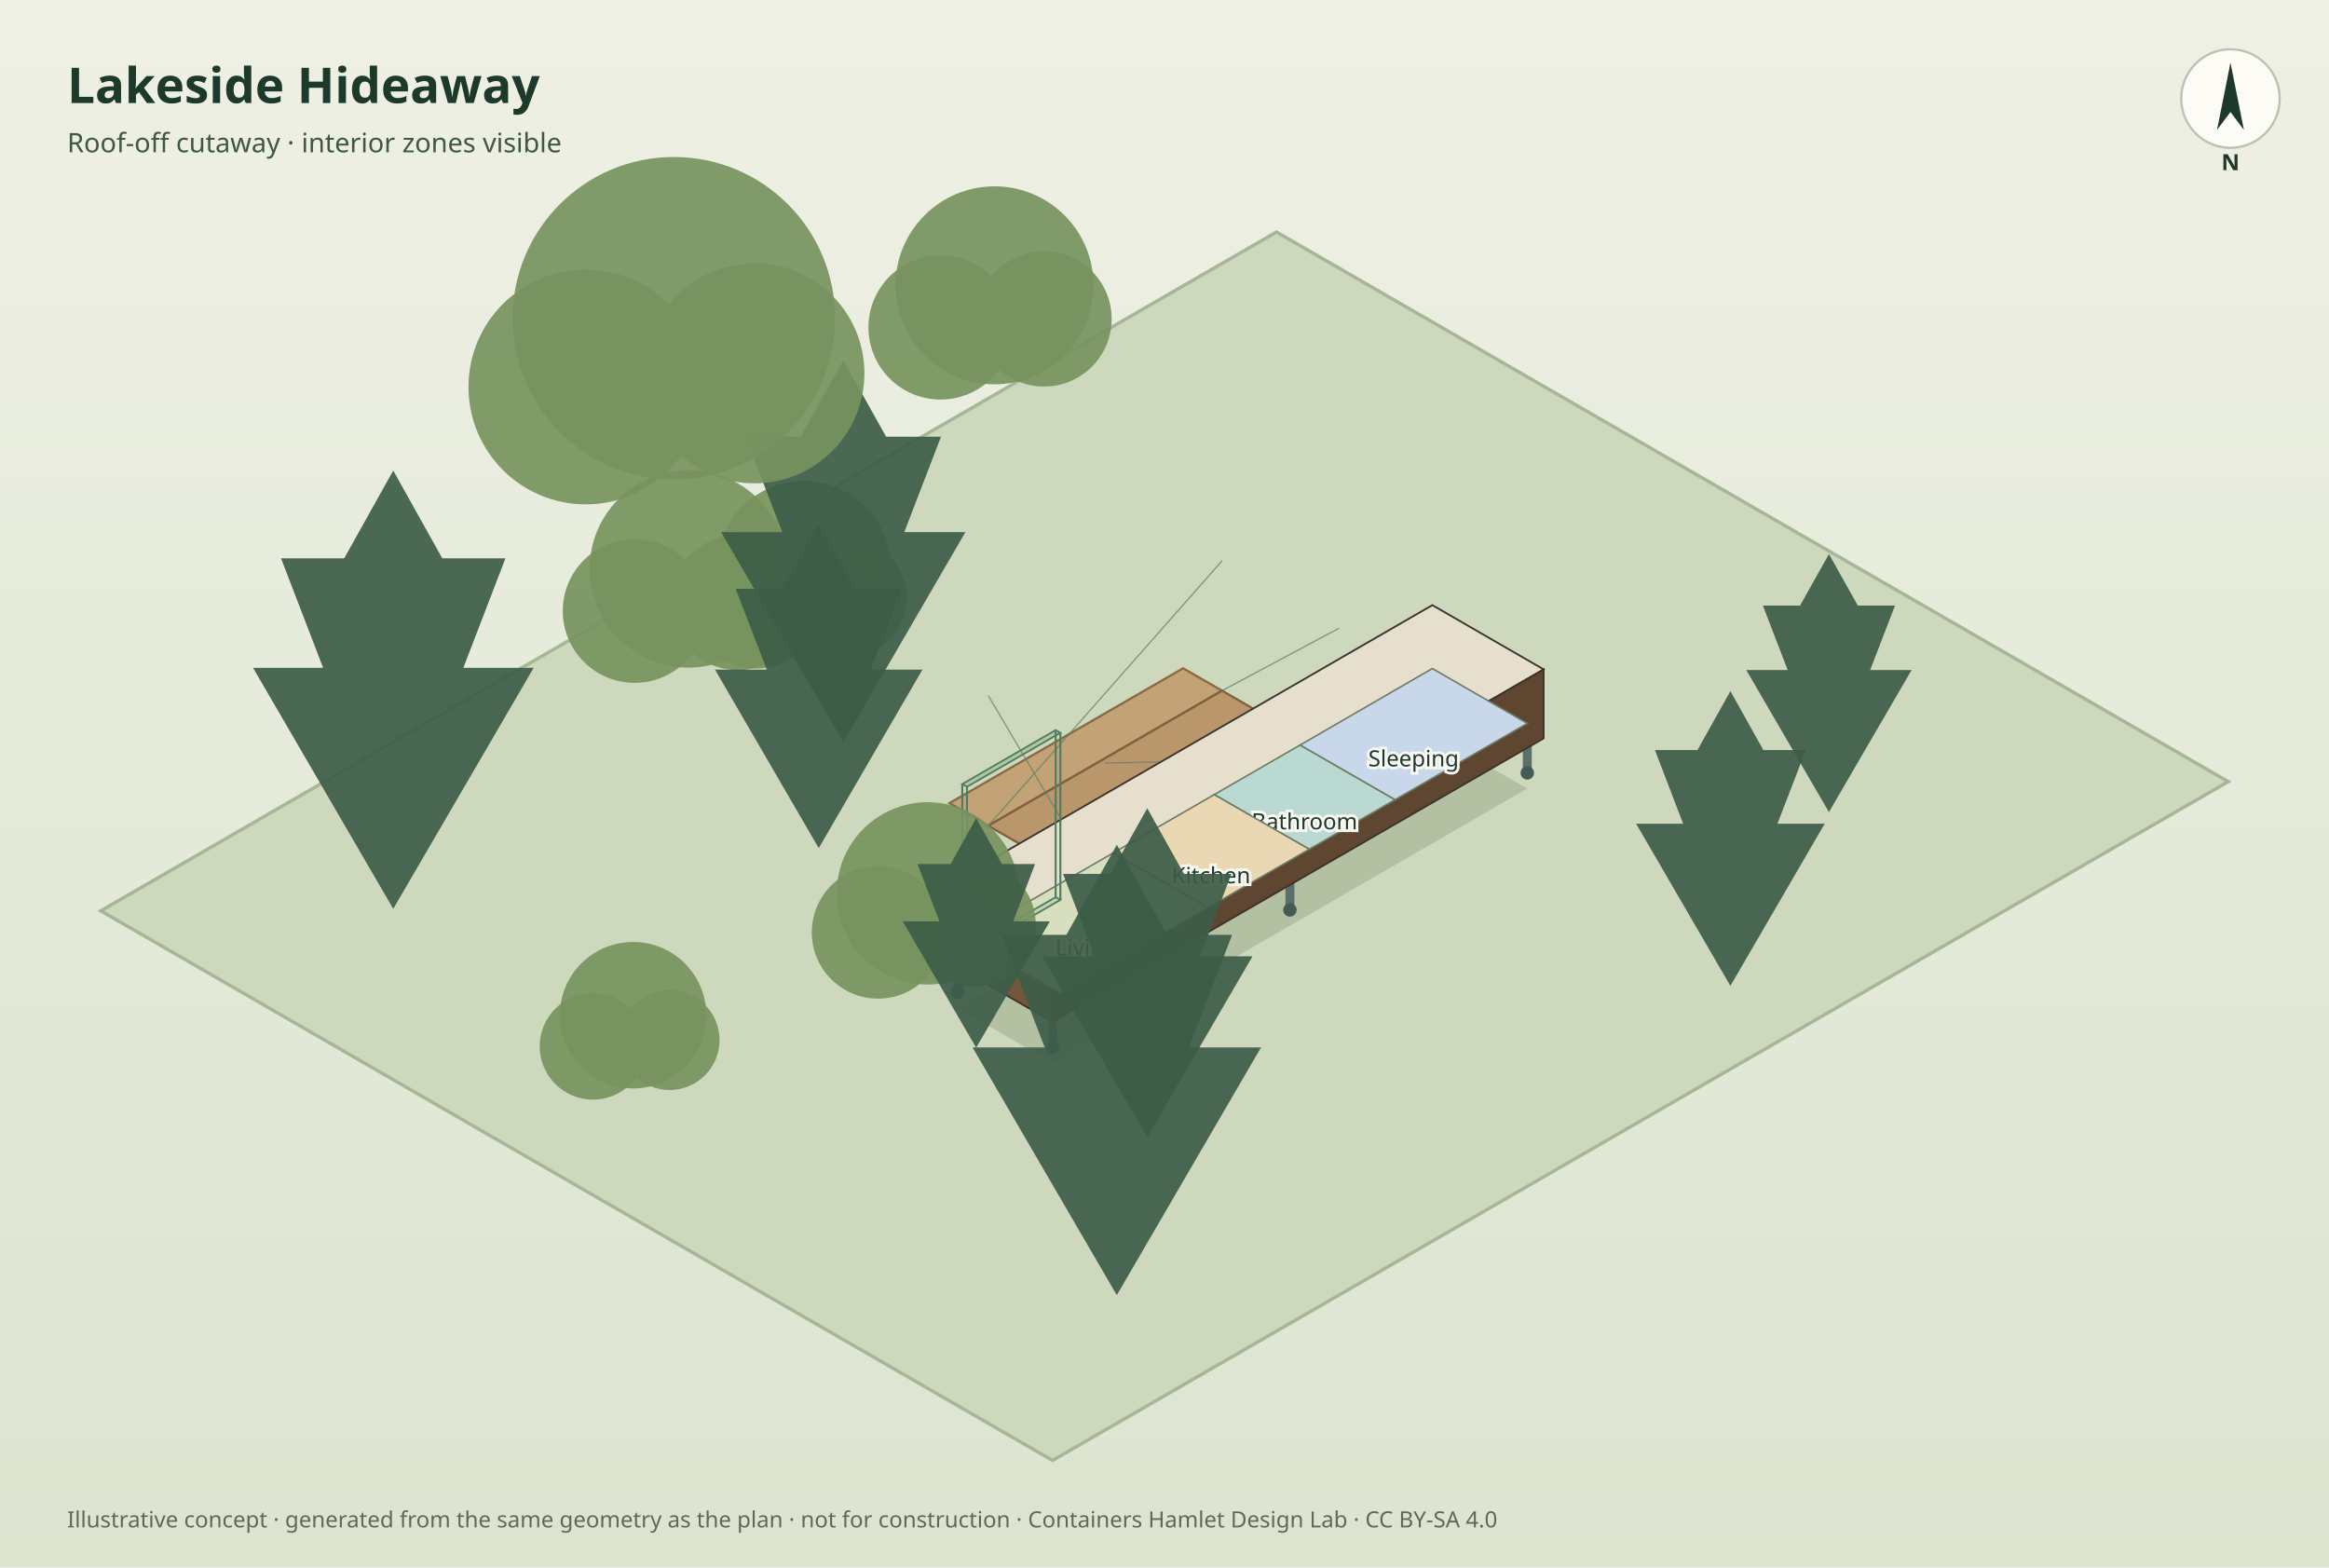
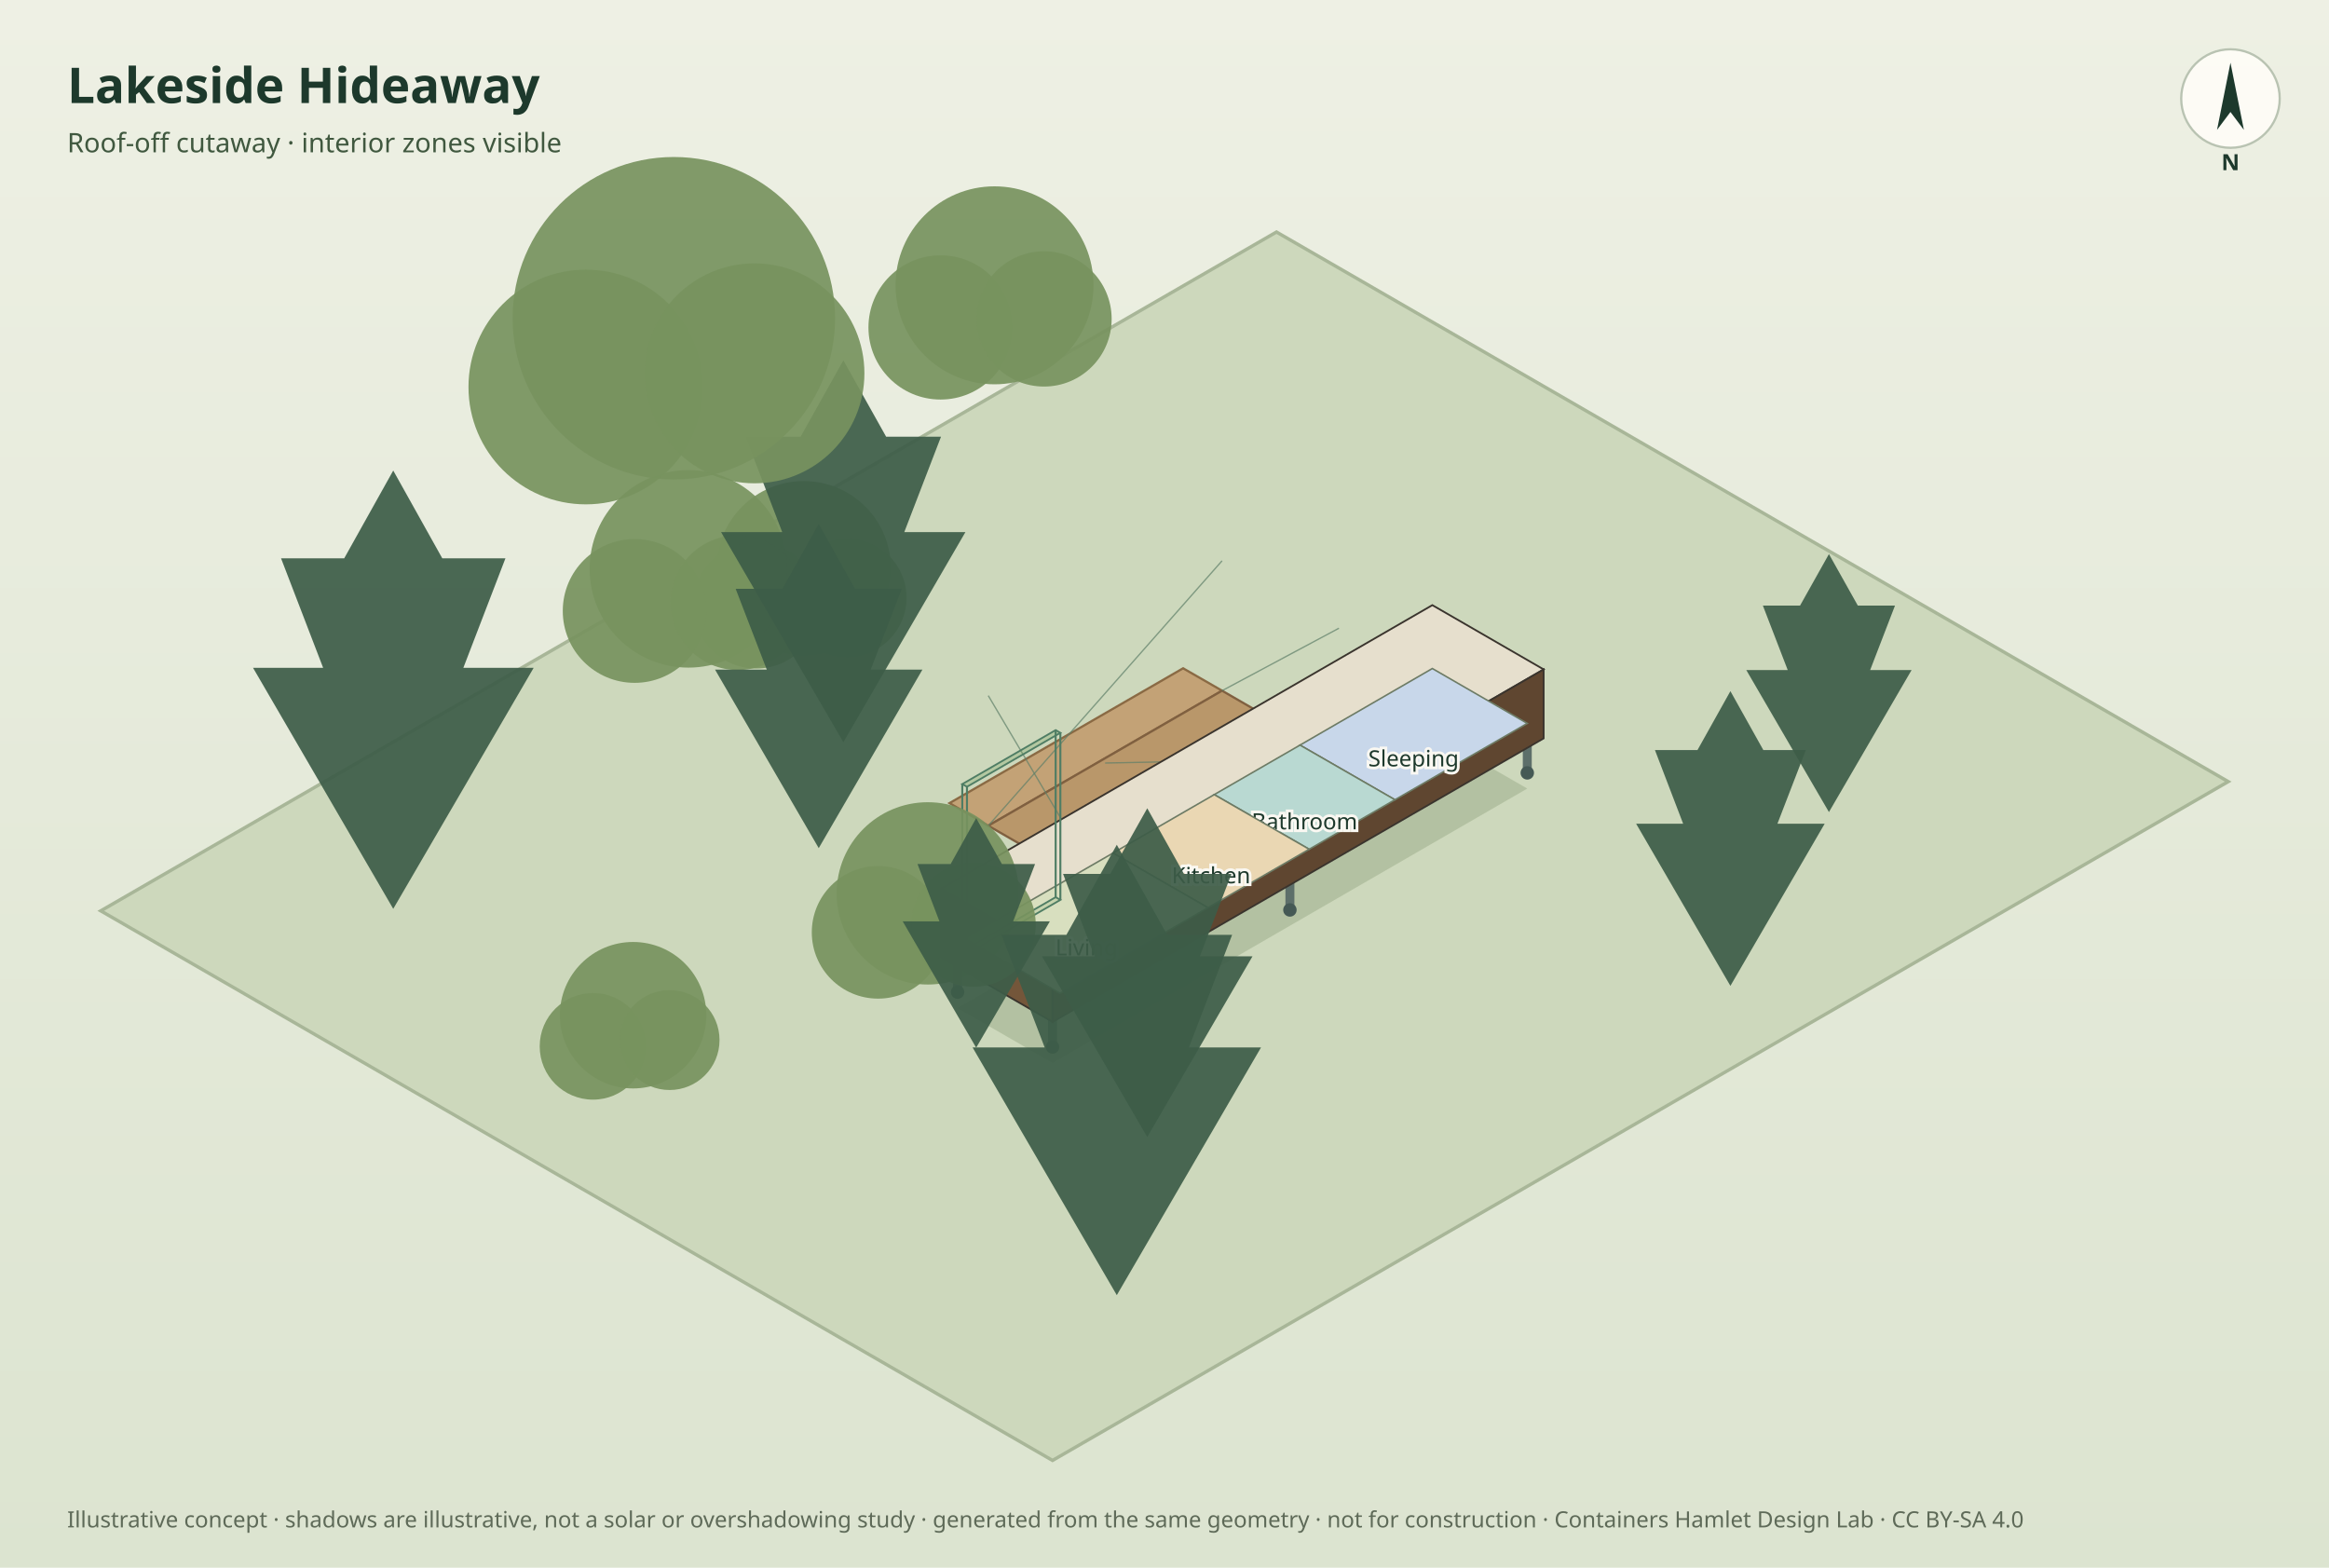
<svg xmlns="http://www.w3.org/2000/svg" viewBox="0 0 1040 700" role="img" aria-labelledby="concept-lakeside-hideaway-cutaway-t concept-lakeside-hideaway-cutaway-d" data-plan-scale="20.1" data-plan-width="1040">
  <defs>
    <linearGradient id="concept-lakeside-hideaway-cutaway-sky" x1="0" y1="0" x2="0" y2="1">
      <stop offset="0" stop-color="#eef0e4" />
      <stop offset="1" stop-color="#dce4d0" />
    </linearGradient>
  </defs>
  <rect width="1040" height="700" fill="url(#concept-lakeside-hideaway-cutaway-sky)" />
  <path d="M570 103.6L995 349L470 652.1L45 406.7Z" fill="#cdd8bc" stroke="#a8b698" stroke-width="1.5" />
  <g fill="#78935f" fill-opacity="0.92">
    <circle cx="358.9" cy="253.7" r="38.9" />
    <circle cx="337.7" cy="270.2" r="28.3" />
    <circle cx="378.3" cy="266.9" r="26.5" />
  </g>
  <g fill="#78935f" fill-opacity="0.92">
    <circle cx="307.4" cy="254" r="44.1" />
    <circle cx="283.4" cy="272.8" r="32.1" />
    <circle cx="329.5" cy="269.1" r="30.1" />
  </g>
  <g fill="#3d5d48" fill-opacity="0.92">
    <path d="M376.6 331.4L431.1 237.6L403.8 237.6L420.2 195L395.7 195L376.6 160.9L357.5 195L332.9 195L349.3 237.6L322 237.6Z" />
  </g>
  <g fill="#3d5d48" fill-opacity="0.92">
    <path d="M816.7 362.6L853.6 299.2L835.1 299.2L846.2 270.4L829.6 270.4L816.7 247.4L803.8 270.4L787.2 270.4L798.3 299.2L779.8 299.2Z" />
  </g>
  <g fill="#78935f" fill-opacity="0.92">
    <circle cx="300.9" cy="142.1" r="72" />
    <circle cx="261.6" cy="172.8" r="52.4" />
    <circle cx="336.9" cy="166.7" r="49.1" />
  </g>
  <g fill="#78935f" fill-opacity="0.92">
    <circle cx="444.1" cy="127.4" r="44.2" />
    <circle cx="420" cy="146.2" r="32.2" />
    <circle cx="466.2" cy="142.4" r="30.2" />
  </g>
  <path d="M545.7 308.4 441.3 368.7 424 358.6 528.3 298.4Z" fill="#c3a276" stroke="#8a6a44" stroke-width="1" />
  <path d="M597.9 338.6 493.5 398.8 441.3 368.7 545.7 308.4Z" fill="#b9976a" stroke="#806040" stroke-width="1" />
  <path d="M597.9 338.6L493.5 340.7" stroke="#5e8069" stroke-width="0.6" stroke-opacity="0.7" />
  <path d="M493.5 398.8L441.3 310.6" stroke="#5e8069" stroke-width="0.6" stroke-opacity="0.7" />
  <path d="M441.3 368.7L545.7 250.4" stroke="#5e8069" stroke-width="0.6" stroke-opacity="0.7" />
  <path d="M545.7 308.4L597.9 280.5" stroke="#5e8069" stroke-width="0.6" stroke-opacity="0.7" />
  <path d="M682 352.1 470 474.6 427.6 450.1 639.6 327.7Z" fill="#9eae8d" fill-opacity="0.55" />
  <line x1="682" y1="345.1" x2="682" y2="329.7" stroke="#5d6f6a" stroke-width="4" />
  <circle cx="682" cy="345.1" r="3" fill="#455955" />
  <line x1="470" y1="467.5" x2="470" y2="452.1" stroke="#5d6f6a" stroke-width="4" />
  <circle cx="470" cy="467.5" r="3" fill="#455955" />
  <line x1="427.6" y1="443" x2="427.6" y2="427.6" stroke="#5d6f6a" stroke-width="4" />
  <circle cx="427.6" cy="443" r="3" fill="#455955" />
  <line x1="639.6" y1="320.6" x2="639.6" y2="305.2" stroke="#5d6f6a" stroke-width="4" />
  <circle cx="639.6" cy="320.6" r="3" fill="#455955" />
  <line x1="576" y1="406.3" x2="576" y2="390.9" stroke="#5d6f6a" stroke-width="4" />
  <circle cx="576" cy="406.3" r="3" fill="#455955" />
  <line x1="533.6" y1="381.8" x2="533.6" y2="366.4" stroke="#5d6f6a" stroke-width="4" />
  <circle cx="533.6" cy="381.8" r="3" fill="#455955" />
  <path d="M689.3 298.9 470 425.5 420.3 396.8 639.6 270.2Z" fill="#e6dfcd" stroke="#3a342d" stroke-width="0.8" />
  <path d="M689.3 329.7 470 456.3 470 425.5 689.3 298.9Z" fill="#5f4630" stroke="#3a342d" stroke-width="0.8" />
  <path d="M470 456.3 420.3 427.6 420.3 396.8 470 425.5Z" fill="#74563a" stroke="#3a342d" stroke-width="0.8" />
  <path d="M682 323 622.9 357.1 580.5 332.7 639.6 298.5Z" fill="#c8d7ea" stroke="#6d7b65" stroke-width="0.7" />
  <text x="631.2" y="342.2" font-family="system-ui, sans-serif" font-size="10" text-anchor="middle" fill="#1d392c" stroke="#faf8f2" stroke-width="2.5" paint-order="stroke">Sleeping</text>
  <path d="M622.9 357.1 584.6 379.2 542.2 354.8 580.5 332.7Z" fill="#b9d9d2" stroke="#6d7b65" stroke-width="0.7" />
  <text x="582.5" y="370.3" font-family="system-ui, sans-serif" font-size="10" text-anchor="middle" fill="#1d392c" stroke="#faf8f2" stroke-width="2.5" paint-order="stroke">Bathroom</text>
  <path d="M584.6 379.2 539.4 405.3 497 380.9 542.2 354.8Z" fill="#ead7b3" stroke="#6d7b65" stroke-width="0.7" />
  <text x="540.8" y="394.4" font-family="system-ui, sans-serif" font-size="10" text-anchor="middle" fill="#1d392c" stroke="#faf8f2" stroke-width="2.5" paint-order="stroke">Kitchen</text>
  <path d="M539.4 405.3 473.3 443.5 430.9 419 497 380.9Z" fill="#d8dfbf" stroke="#6d7b65" stroke-width="0.7" />
  <text x="485.2" y="426.6" font-family="system-ui, sans-serif" font-size="10" text-anchor="middle" fill="#1d392c" stroke="#faf8f2" stroke-width="2.5" paint-order="stroke">Living</text>
  <path d="M473.5 401.8 431.8 425.9 429.7 424.7 471.4 400.6Z" fill="#9ab886" fill-opacity="0.3" stroke="#4f7d64" stroke-width="0.8" />
  <path d="M473.5 327.2 431.8 351.3 429.7 350.1 471.4 326Z" fill="#6f9d5b" fill-opacity="0.28" stroke="#4f7d64" stroke-width="0.8" />
  <path d="M473.5 401.8L473.5 327.2" stroke="#4f7d64" stroke-width="0.9" />
  <path d="M431.8 425.9L431.8 351.3" stroke="#4f7d64" stroke-width="0.9" />
  <path d="M429.7 424.7L429.7 350.1" stroke="#4f7d64" stroke-width="0.9" />
  <path d="M471.4 400.6L471.4 326" stroke="#4f7d64" stroke-width="0.9" />
  <g fill="#78935f" fill-opacity="0.92">
    <circle cx="282.7" cy="453.3" r="32.7" />
    <circle cx="264.8" cy="467.2" r="23.8" />
    <circle cx="299" cy="464.4" r="22.3" />
  </g>
  <g fill="#78935f" fill-opacity="0.92">
    <circle cx="414.3" cy="398.9" r="40.7" />
    <circle cx="392.1" cy="416.3" r="29.6" />
    <circle cx="434.7" cy="412.8" r="27.8" />
  </g>
  <g fill="#3d5d48" fill-opacity="0.92">
    <path d="M498.7 578.3L563.1 467.7L530.9 467.7L550.2 417.4L521.2 417.4L498.7 377.2L476.2 417.4L447.2 417.4L466.5 467.7L434.3 467.7Z" />
  </g>
  <g fill="#3d5d48" fill-opacity="0.92">
    <path d="M435.9 467.8L468.8 411.4L452.4 411.4L462.2 385.8L447.4 385.8L435.9 365.3L424.5 385.8L409.7 385.8L419.5 411.4L403.1 411.4Z" />
  </g>
  <g fill="#3d5d48" fill-opacity="0.92">
    <path d="M365.6 378.7L411.9 299L388.8 299L402.7 262.9L381.8 262.9L365.6 233.9L349.4 262.9L328.5 262.9L342.4 299L319.3 299Z" />
  </g>
  <g fill="#3d5d48" fill-opacity="0.92">
    <path d="M772.7 440.2L814.8 367.8L793.7 367.8L806.4 334.9L787.4 334.9L772.7 308.6L758 334.9L739 334.9L751.6 367.8L730.6 367.8Z" />
  </g>
  <g fill="#3d5d48" fill-opacity="0.92">
    <path d="M175.6 405.8L238.3 298.2L206.9 298.2L225.7 249.3L197.5 249.3L175.6 210.1L153.7 249.3L125.5 249.3L144.3 298.2L113 298.2Z" />
  </g>
  <g fill="#3d5d48" fill-opacity="0.92">
    <path d="M512.3 507.7L559.3 427L535.8 427L549.9 390.2L528.7 390.2L512.3 360.9L495.8 390.2L474.7 390.2L488.8 427L465.3 427Z" />
  </g>
  <text x="30" y="46" font-family="system-ui, sans-serif" font-size="22" font-weight="800" fill="#1d392c">Lakeside Hideaway</text>
  <text x="30" y="68" font-family="system-ui, sans-serif" font-size="12" fill="#40583f">Roof-off cutaway · interior zones visible</text>
  <g aria-hidden="true">
    <circle cx="996" cy="44" r="22" fill="#fffdf7" fill-opacity="0.9" stroke="#b9c3b2" />
    <path d="M996 28l6 30l-6 -8l-6 8z" fill="#1d392c" />
    <text x="996" y="76" text-anchor="middle" font-size="10" font-weight="700" font-family="system-ui, sans-serif" fill="#1d392c">N</text>
  </g>
-   <text x="30" y="682" font-family="system-ui, sans-serif" font-size="10" fill="#5e6a58">Illustrative concept · generated from the same geometry as the plan · not for construction · Containers Hamlet Design Lab · CC BY-SA 4.0</text>
+   <text x="30" y="682" font-family="system-ui, sans-serif" font-size="10" fill="#5e6a58">Illustrative concept · shadows are illustrative, not a solar or overshadowing study · generated from the same geometry · not for construction · Containers Hamlet Design Lab · CC BY-SA 4.0</text>
</svg>
